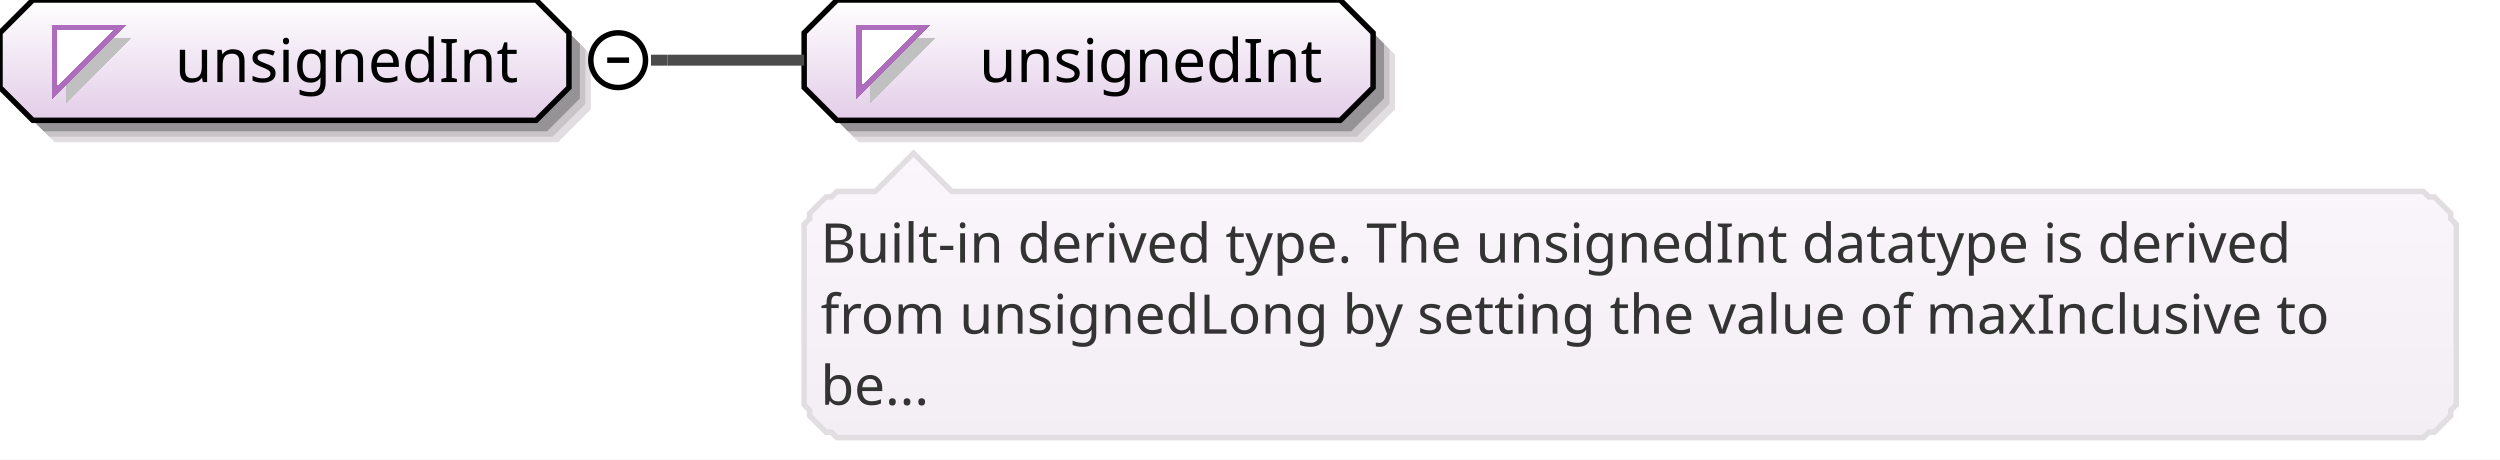
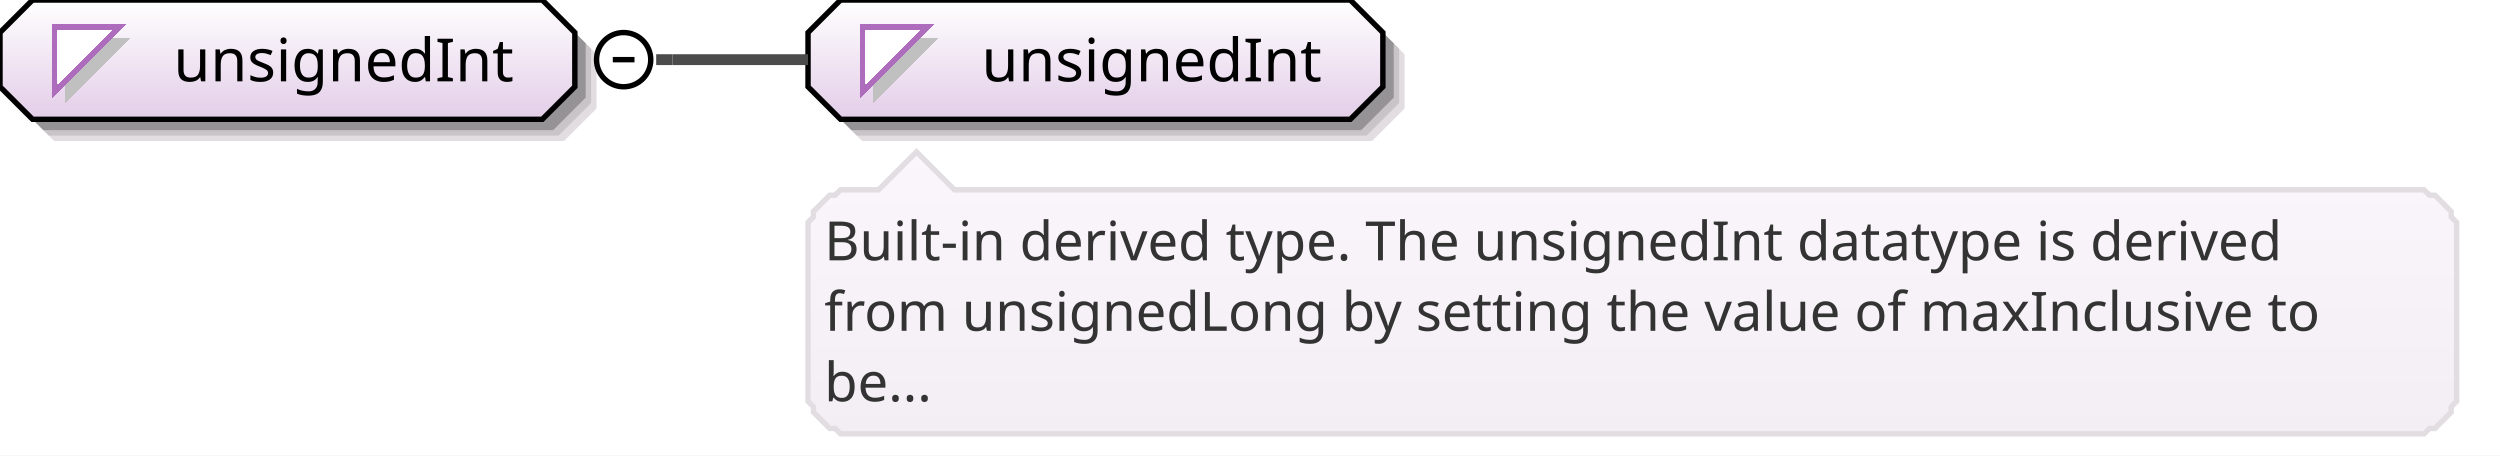
- <svg xmlns="http://www.w3.org/2000/svg" color-interpolation="auto" color-rendering="auto" fill="black" fill-opacity="1" font-family="'Dialog'" font-size="12" font-style="normal" font-weight="normal" height="84" image-rendering="auto" shape-rendering="auto" stroke="black" stroke-dasharray="none" stroke-dashoffset="0" stroke-linecap="square" stroke-linejoin="miter" stroke-miterlimit="10" stroke-opacity="1" stroke-width="1" text-rendering="auto" width="457">
+ <svg xmlns="http://www.w3.org/2000/svg" color-interpolation="auto" color-rendering="auto" fill="black" fill-opacity="1" font-family="'Dialog'" font-size="12" font-style="normal" font-weight="normal" height="84" image-rendering="auto" shape-rendering="auto" stroke="black" stroke-dasharray="none" stroke-dashoffset="0" stroke-linecap="square" stroke-linejoin="miter" stroke-miterlimit="10" stroke-opacity="1" stroke-width="1" text-rendering="auto" width="461">
  <defs id="genericDefs" />
  <g>
    <defs id="defs1">
      <linearGradient gradientUnits="userSpaceOnUse" id="linearGradient1" spreadMethod="pad" x1="0" x2="0" y1="0" y2="22">
        <stop offset="0%" stop-color="white" stop-opacity="1" />
        <stop offset="100%" stop-color="rgb(227,205,232)" stop-opacity="1" />
      </linearGradient>
-       <linearGradient gradientUnits="userSpaceOnUse" id="linearGradient2" spreadMethod="pad" x1="147" x2="147" y1="0" y2="22">
+       <linearGradient gradientUnits="userSpaceOnUse" id="linearGradient2" spreadMethod="pad" x1="149" x2="149" y1="0" y2="22">
        <stop offset="0%" stop-color="white" stop-opacity="1" />
        <stop offset="100%" stop-color="rgb(227,205,232)" stop-opacity="1" />
      </linearGradient>
-       <linearGradient gradientUnits="userSpaceOnUse" id="linearGradient3" spreadMethod="pad" x1="147" x2="147" y1="28" y2="80">
+       <linearGradient gradientUnits="userSpaceOnUse" id="linearGradient3" spreadMethod="pad" x1="149" x2="149" y1="28" y2="80">
        <stop offset="0%" stop-color="rgb(250,246,251)" stop-opacity="1" />
        <stop offset="100%" stop-color="rgb(242,238,243)" stop-opacity="1" />
      </linearGradient>
      <clipPath clipPathUnits="userSpaceOnUse" id="clipPath1">
-         <path d="M0 0 L457 0 L457 84 L0 84 L0 0 Z" />
+         <path d="M0 0 L461 0 L461 84 L0 84 L0 0 Z" />
      </clipPath>
    </defs>
-     <g fill="white" stroke="white" text-rendering="geometricPrecision">
-       <rect clip-path="url(#clipPath1)" height="84" stroke="none" width="457" x="0" y="0" />
+     <g fill="white" stroke="white">
+       <rect clip-path="url(#clipPath1)" height="84" stroke="none" width="461" x="0" y="0" />
    </g>
-     <g fill="rgb(225,221,225)" font-family="sans-serif" font-size="11" stroke="rgb(225,221,225)" text-rendering="geometricPrecision">
-       <polygon clip-path="url(#clipPath1)" points=" 4 10 4 20 10 26 102 26 108 20 108 10 102 4 10 4" stroke="none" />
-       <polygon clip-path="url(#clipPath1)" fill="rgb(200,196,200)" points=" 3 9 3 19 9 25 101 25 107 19 107 9 101 3 9 3" stroke="none" />
-       <polygon clip-path="url(#clipPath1)" fill="rgb(150,147,150)" points=" 2 8 2 18 8 24 100 24 106 18 106 8 100 2 8 2" stroke="none" />
-       <polygon clip-path="url(#clipPath1)" fill="url(#linearGradient1)" points=" 0 6 0 16 6 22 98 22 104 16 104 6 98 0 6 0" shape-rendering="crispEdges" stroke="none" />
-       <polygon clip-path="url(#clipPath1)" fill="none" points=" 0 6 0 16 6 22 98 22 104 16 104 6 98 0 6 0" stroke="black" stroke-linecap="butt" />
+     <g fill="rgb(225,221,225)" font-family="sans-serif" font-size="11" stroke="rgb(225,221,225)" text-rendering="optimizeLegibility">
+       <polygon clip-path="url(#clipPath1)" points=" 4 10 4 20 10 26 104 26 110 20 110 10 104 4 10 4" stroke="none" />
+       <polygon clip-path="url(#clipPath1)" fill="rgb(200,196,200)" points=" 3 9 3 19 9 25 103 25 109 19 109 9 103 3 9 3" stroke="none" />
+       <polygon clip-path="url(#clipPath1)" fill="rgb(150,147,150)" points=" 2 8 2 18 8 24 102 24 108 18 108 8 102 2 8 2" stroke="none" />
+     </g>
+     <g fill="url(#linearGradient1)" font-family="sans-serif" font-size="11" shape-rendering="crispEdges" stroke="url(#linearGradient1)" text-rendering="geometricPrecision">
+       <polygon clip-path="url(#clipPath1)" points=" 0 6 0 16 6 22 100 22 106 16 106 6 100 0 6 0" stroke="none" />
+     </g>
+     <g font-family="sans-serif" font-size="11" stroke-linecap="butt" text-rendering="optimizeLegibility">
+       <polygon clip-path="url(#clipPath1)" fill="none" points=" 0 6 0 16 6 22 100 22 106 16 106 6 100 0 6 0" />
    </g>
    <g fill="silver" font-family="sans-serif" font-size="11" shape-rendering="crispEdges" stroke="silver" stroke-linecap="butt" text-rendering="geometricPrecision">
      <polygon clip-path="url(#clipPath1)" points=" 12 7 24 7 12 19" stroke="none" />
      <polygon clip-path="url(#clipPath1)" fill="white" points=" 10 5 22 5 10 17" stroke="none" />
      <polygon clip-path="url(#clipPath1)" fill="none" points=" 10 5 22 5 10 17" stroke="rgb(174,109,188)" />
      <text clip-path="url(#clipPath1)" fill="black" stroke="none" x="32" xml:space="preserve" y="15">unsignedInt</text>
-       <circle clip-path="url(#clipPath1)" cx="113" cy="11" fill="none" r="5" shape-rendering="auto" stroke="black" />
-       <line clip-path="url(#clipPath1)" fill="none" shape-rendering="auto" stroke="black" x1="111" x2="115" y1="11" y2="11" />
-       <polygon clip-path="url(#clipPath1)" fill="rgb(225,221,225)" points=" 151 10 151 20 157 26 249 26 255 20 255 10 249 4 157 4" shape-rendering="auto" stroke="none" />
-       <polygon clip-path="url(#clipPath1)" fill="rgb(200,196,200)" points=" 150 9 150 19 156 25 248 25 254 19 254 9 248 3 156 3" shape-rendering="auto" stroke="none" />
-       <polygon clip-path="url(#clipPath1)" fill="rgb(150,147,150)" points=" 149 8 149 18 155 24 247 24 253 18 253 8 247 2 155 2" shape-rendering="auto" stroke="none" />
-       <polygon clip-path="url(#clipPath1)" fill="url(#linearGradient2)" points=" 147 6 147 16 153 22 245 22 251 16 251 6 245 0 153 0" stroke="none" />
-       <polygon clip-path="url(#clipPath1)" fill="none" points=" 147 6 147 16 153 22 245 22 251 16 251 6 245 0 153 0" shape-rendering="auto" stroke="black" />
-       <polygon clip-path="url(#clipPath1)" points=" 159 7 171 7 159 19" stroke="none" />
-       <polygon clip-path="url(#clipPath1)" fill="white" points=" 157 5 169 5 157 17" stroke="none" />
-       <polygon clip-path="url(#clipPath1)" fill="none" points=" 157 5 169 5 157 17" stroke="rgb(174,109,188)" />
-       <text clip-path="url(#clipPath1)" fill="black" stroke="none" x="179" xml:space="preserve" y="15">unsignedInt</text>
-       <polygon clip-path="url(#clipPath1)" fill="url(#linearGradient3)" points=" 147 41 148 40 148 39 149 38 150 37 151 36 152 36 153 35 160 35 167 28 174 35 443 35 444 36 445 36 446 37 447 38 448 39 448 40 449 41 449 74 448 75 448 76 447 77 446 78 445 79 444 79 443 80 153 80 152 79 151 79 150 78 149 77 148 76 148 75 147 74" stroke="none" />
-       <polygon clip-path="url(#clipPath1)" fill="none" points=" 147 41 148 40 148 39 149 38 150 37 151 36 152 36 153 35 160 35 167 28 174 35 443 35 444 36 445 36 446 37 447 38 448 39 448 40 449 41 449 74 448 75 448 76 447 77 446 78 445 79 444 79 443 80 153 80 152 79 151 79 150 78 149 77 148 76 148 75 147 74" shape-rendering="auto" stroke="rgb(225,221,225)" />
-       <text clip-path="url(#clipPath1)" fill="rgb(51,51,51)" font-size="10" stroke="none" x="150" xml:space="preserve" y="48">Built-in derived type. The unsignedInt datatype is derived </text>
-       <text clip-path="url(#clipPath1)" fill="rgb(51,51,51)" font-size="10" stroke="none" x="150" xml:space="preserve" y="61">from unsignedLong by setting the value of maxInclusive to </text>
-       <text clip-path="url(#clipPath1)" fill="rgb(51,51,51)" font-size="10" stroke="none" x="150" xml:space="preserve" y="74">be...</text>
    </g>
-     <g fill="rgb(75,75,75)" font-family="sans-serif" font-size="11" stroke="rgb(75,75,75)" stroke-linecap="butt" stroke-width="2" text-rendering="geometricPrecision">
-       <line clip-path="url(#clipPath1)" fill="none" x1="119" x2="122" y1="11" y2="11" />
-       <line clip-path="url(#clipPath1)" fill="none" x1="122" x2="122" y1="11" y2="11" />
-       <line clip-path="url(#clipPath1)" fill="none" x1="122" x2="147" y1="11" y2="11" />
+     <g font-family="sans-serif" font-size="11" stroke-linecap="butt" text-rendering="optimizeLegibility">
+       <circle clip-path="url(#clipPath1)" cx="115" cy="11" fill="none" r="5" />
+       <line clip-path="url(#clipPath1)" fill="none" x1="113" x2="117" y1="11" y2="11" />
+       <polygon clip-path="url(#clipPath1)" fill="rgb(225,221,225)" points=" 153 10 153 20 159 26 253 26 259 20 259 10 253 4 159 4" stroke="none" />
+       <polygon clip-path="url(#clipPath1)" fill="rgb(200,196,200)" points=" 152 9 152 19 158 25 252 25 258 19 258 9 252 3 158 3" stroke="none" />
+       <polygon clip-path="url(#clipPath1)" fill="rgb(150,147,150)" points=" 151 8 151 18 157 24 251 24 257 18 257 8 251 2 157 2" stroke="none" />
+     </g>
+     <g fill="url(#linearGradient2)" font-family="sans-serif" font-size="11" shape-rendering="crispEdges" stroke="url(#linearGradient2)" stroke-linecap="butt" text-rendering="geometricPrecision">
+       <polygon clip-path="url(#clipPath1)" points=" 149 6 149 16 155 22 249 22 255 16 255 6 249 0 155 0" stroke="none" />
+     </g>
+     <g font-family="sans-serif" font-size="11" stroke-linecap="butt" text-rendering="optimizeLegibility">
+       <polygon clip-path="url(#clipPath1)" fill="none" points=" 149 6 149 16 155 22 249 22 255 16 255 6 249 0 155 0" />
+     </g>
+     <g fill="silver" font-family="sans-serif" font-size="11" shape-rendering="crispEdges" stroke="silver" stroke-linecap="butt" text-rendering="geometricPrecision">
+       <polygon clip-path="url(#clipPath1)" points=" 161 7 173 7 161 19" stroke="none" />
+       <polygon clip-path="url(#clipPath1)" fill="white" points=" 159 5 171 5 159 17" stroke="none" />
+       <polygon clip-path="url(#clipPath1)" fill="none" points=" 159 5 171 5 159 17" stroke="rgb(174,109,188)" />
+       <text clip-path="url(#clipPath1)" fill="black" stroke="none" x="181" xml:space="preserve" y="15">unsignedInt</text>
+       <polygon clip-path="url(#clipPath1)" fill="url(#linearGradient3)" points=" 149 41 150 40 150 39 151 38 152 37 153 36 154 36 155 35 162 35 169 28 176 35 447 35 448 36 449 36 450 37 451 38 452 39 452 40 453 41 453 74 452 75 452 76 451 77 450 78 449 79 448 79 447 80 155 80 154 79 153 79 152 78 151 77 150 76 150 75 149 74" stroke="none" />
+     </g>
+     <g fill="rgb(225,221,225)" font-family="sans-serif" font-size="11" stroke="rgb(225,221,225)" stroke-linecap="butt" text-rendering="optimizeLegibility">
+       <polygon clip-path="url(#clipPath1)" fill="none" points=" 149 41 150 40 150 39 151 38 152 37 153 36 154 36 155 35 162 35 169 28 176 35 447 35 448 36 449 36 450 37 451 38 452 39 452 40 453 41 453 74 452 75 452 76 451 77 450 78 449 79 448 79 447 80 155 80 154 79 153 79 152 78 151 77 150 76 150 75 149 74" />
+     </g>
+     <g fill="rgb(51,51,51)" font-family="sans-serif" font-size="10" shape-rendering="crispEdges" stroke="rgb(51,51,51)" stroke-linecap="butt" text-rendering="geometricPrecision">
+       <text clip-path="url(#clipPath1)" stroke="none" x="152" xml:space="preserve" y="48">Built-in derived type. The unsignedInt datatype is derived </text>
+       <text clip-path="url(#clipPath1)" stroke="none" x="152" xml:space="preserve" y="61">from unsignedLong by setting the value of maxInclusive to </text>
+       <text clip-path="url(#clipPath1)" stroke="none" x="152" xml:space="preserve" y="74">be...</text>
+     </g>
+     <g fill="rgb(75,75,75)" font-family="sans-serif" font-size="11" stroke="rgb(75,75,75)" stroke-linecap="butt" stroke-width="2" text-rendering="optimizeLegibility">
+       <line clip-path="url(#clipPath1)" fill="none" x1="121" x2="124" y1="11" y2="11" />
+       <line clip-path="url(#clipPath1)" fill="none" x1="124" x2="124" y1="11" y2="11" />
+       <line clip-path="url(#clipPath1)" fill="none" x1="124" x2="149" y1="11" y2="11" />
    </g>
  </g>
</svg>
